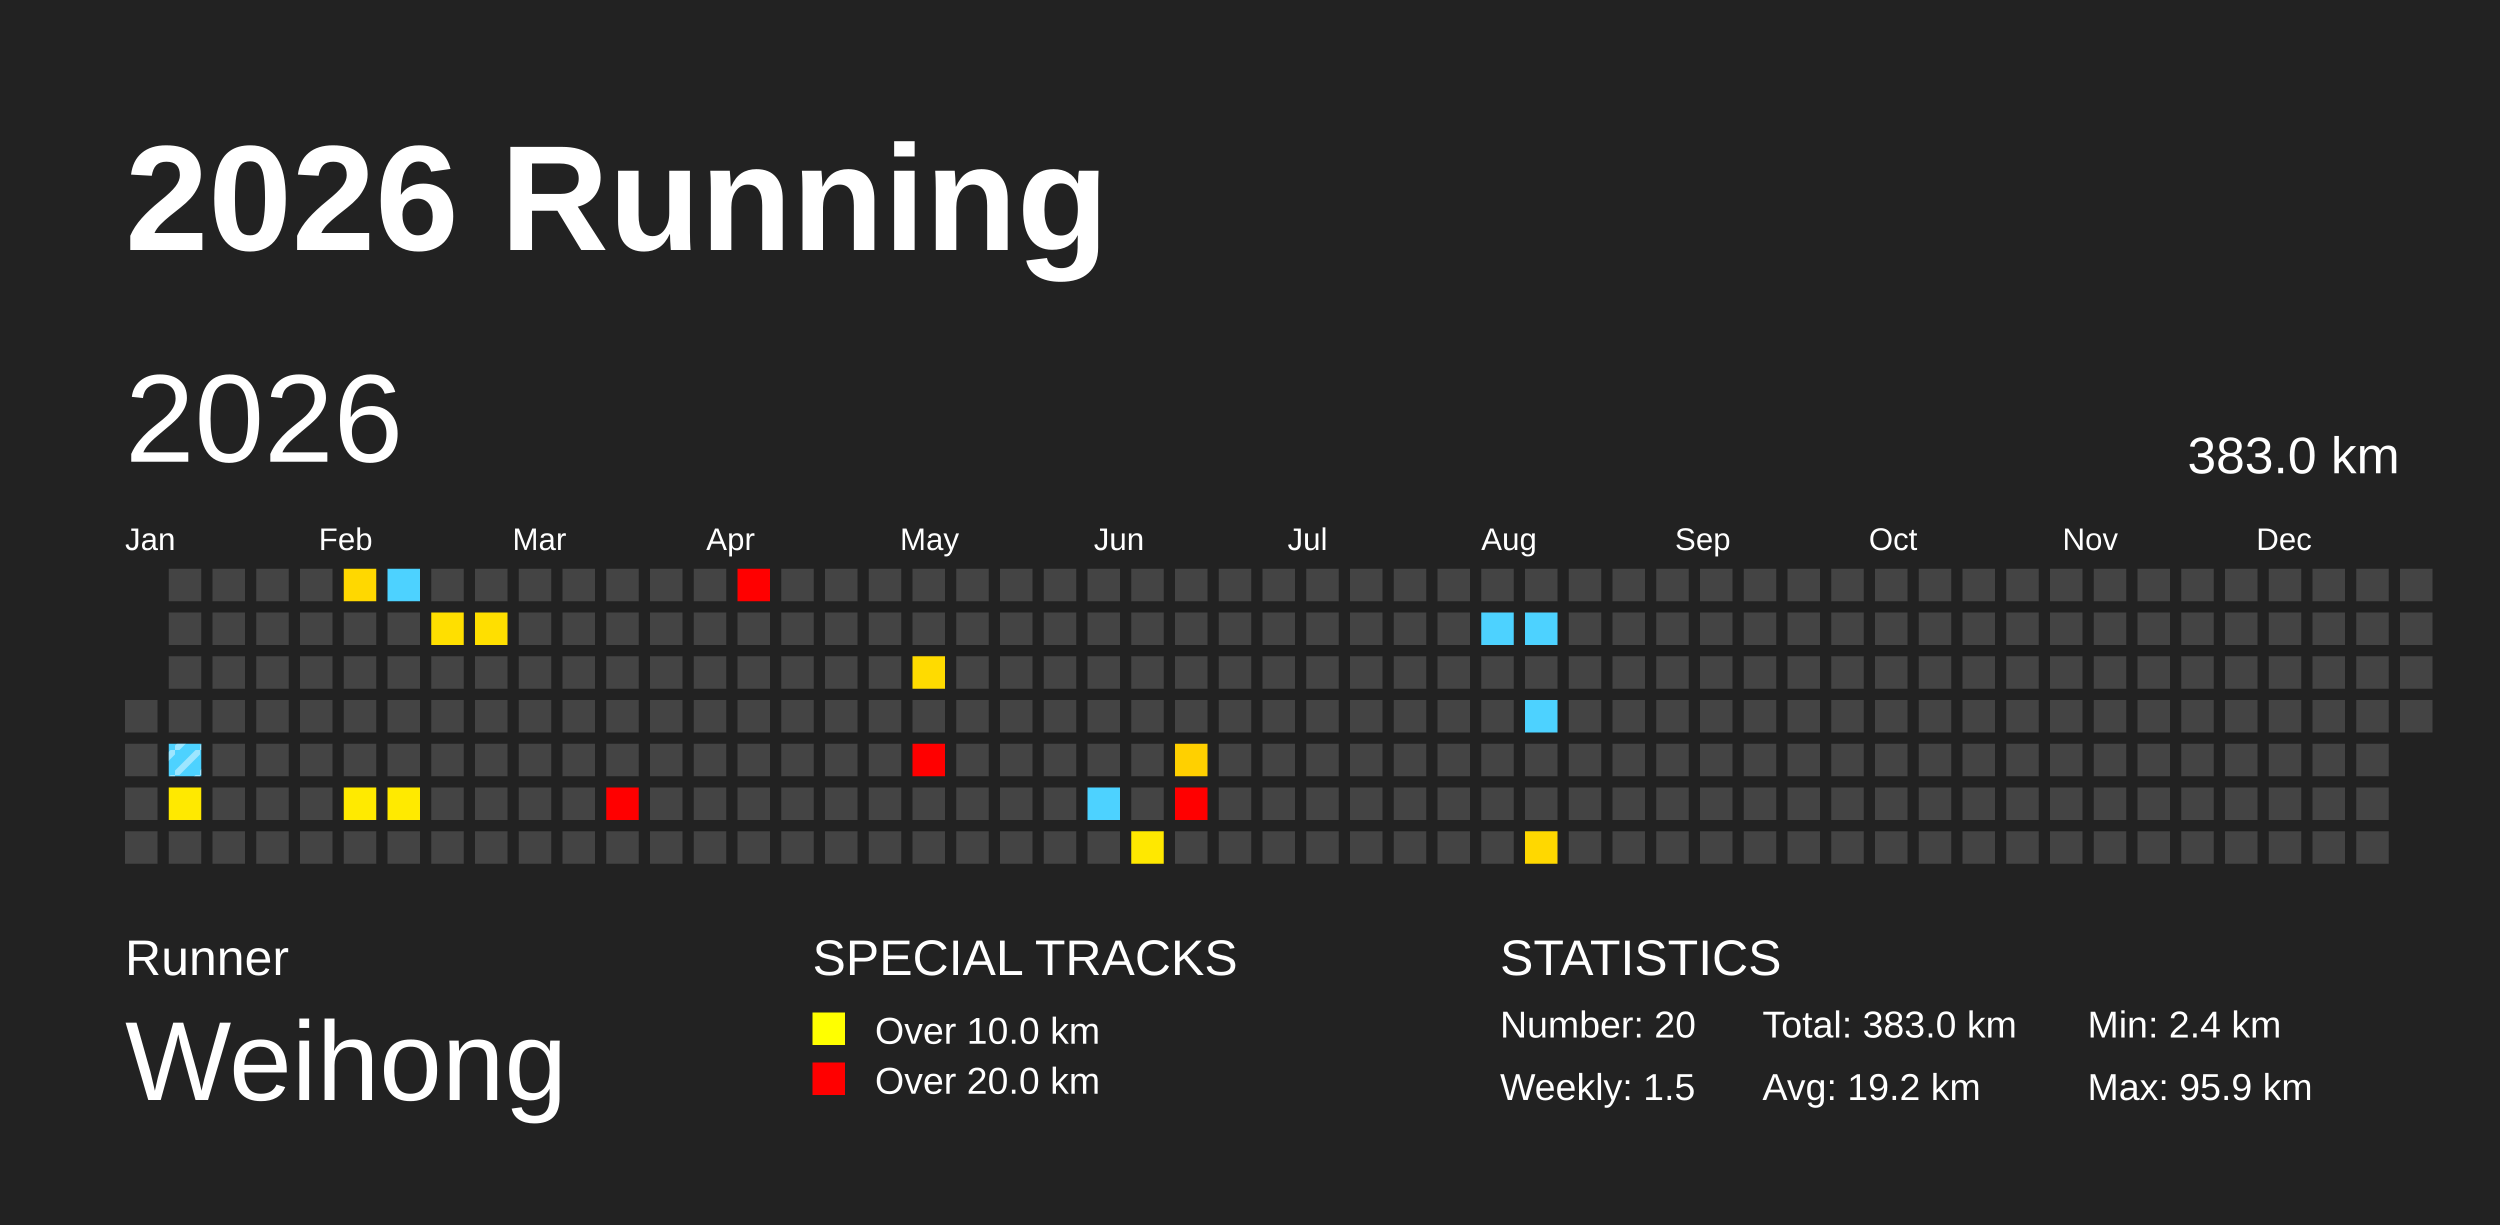
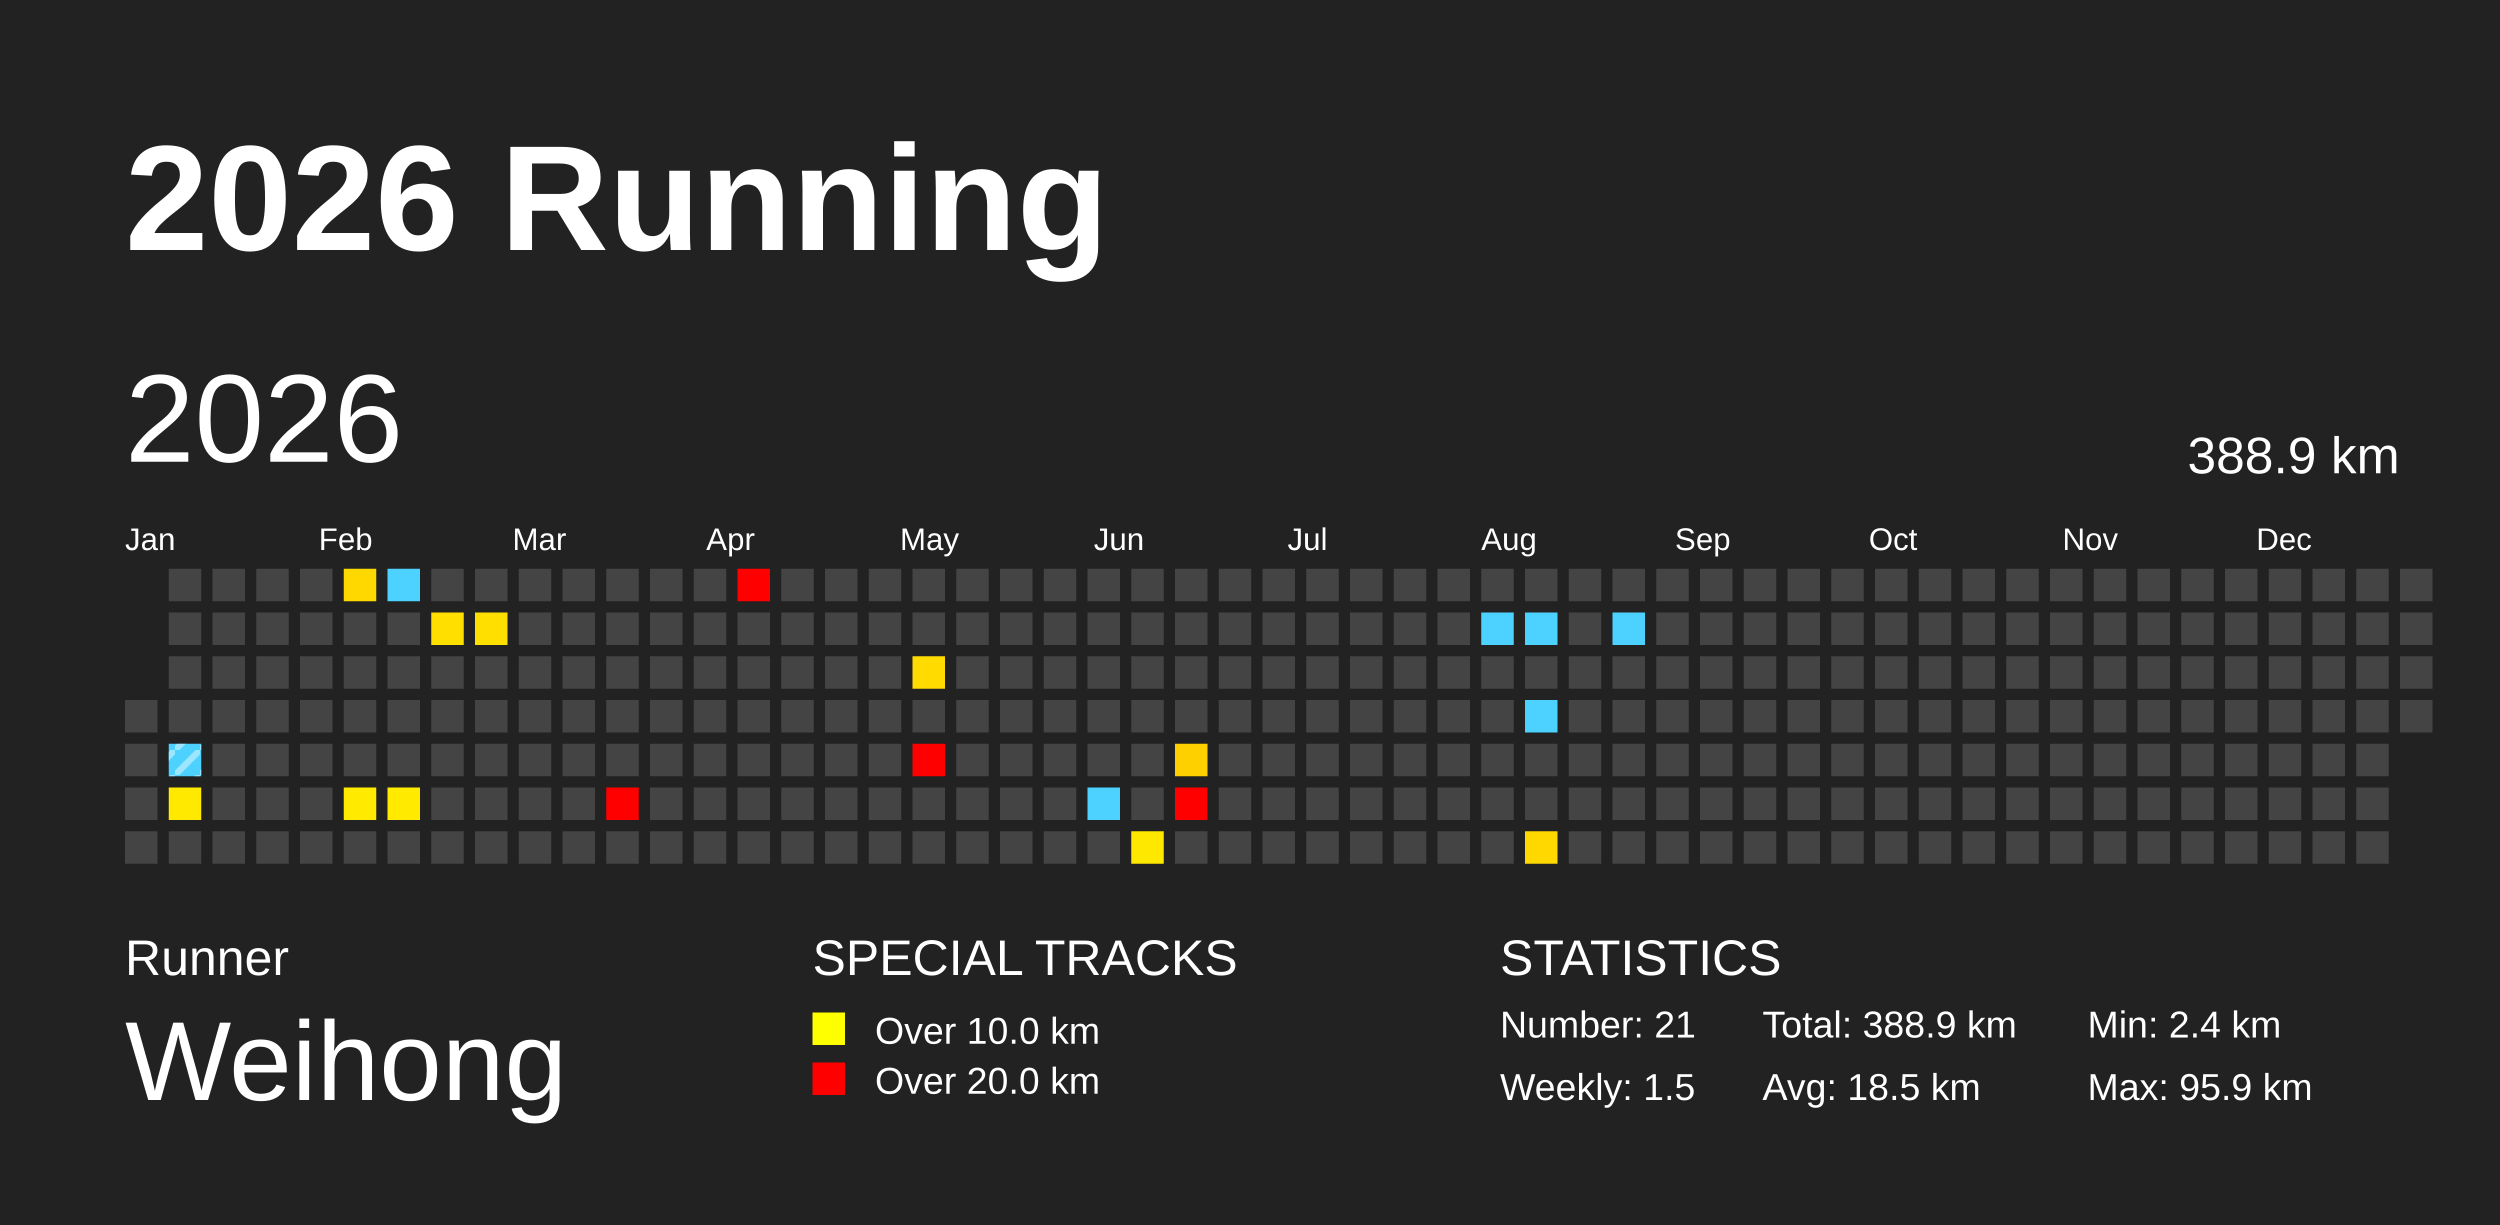
<svg xmlns="http://www.w3.org/2000/svg" baseProfile="full" height="98mm" version="1.1" viewBox="0,0,200,98" width="200mm">
  <defs>
    <pattern height="2" id="indoor-stripe" patternUnits="userSpaceOnUse" width="2">
      <line stroke="white" stroke-opacity="0.45" stroke-width="0.5" x1="0" x2="2" y1="2" y2="0" />
    </pattern>
  </defs>
  <rect fill="#222222" height="98" width="200" x="0" y="0" />
  <text fill="#FFFFFF" style="font-size:12px; font-family:Arial; font-weight:bold;" x="10" y="20">2026 Running</text>
  <text fill="#FFFFFF" style="font-size:4px; font-family:Arial" x="10" y="78">Runner</text>
  <text fill="#FFFFFF" style="font-size:9px; font-family:Arial" x="10" y="88">Weihong</text>
  <text fill="#FFFFFF" style="font-size:4px; font-family:Arial" x="65" y="78">SPECIAL TRACKS</text>
  <rect fill="yellow" height="2.6" width="2.6" x="65" y="81" />
  <text fill="#FFFFFF" style="font-size:3px; font-family:Arial" x="70" y="83.5">Over 10.0 km</text>
  <rect fill="red" height="2.6" width="2.6" x="65" y="85" />
  <text fill="#FFFFFF" style="font-size:3px; font-family:Arial" x="70" y="87.5">Over 20.0 km</text>
  <text fill="#FFFFFF" style="font-size:4px; font-family:Arial" x="120" y="78">STATISTICS</text>
-   <text fill="#FFFFFF" style="font-size:3px; font-family:Arial" x="120" y="83">Number: 20</text>
+   <text fill="#FFFFFF" style="font-size:3px; font-family:Arial" x="120" y="83">Number: 21</text>
  <text fill="#FFFFFF" style="font-size:3px; font-family:Arial" x="120" y="88">Weekly: 1.5</text>
-   <text fill="#FFFFFF" style="font-size:3px; font-family:Arial" x="141" y="83">Total: 383.0 km</text>
-   <text fill="#FFFFFF" style="font-size:3px; font-family:Arial" x="141" y="88">Avg: 19.2 km</text>
+   <text fill="#FFFFFF" style="font-size:3px; font-family:Arial" x="141" y="83">Total: 388.9 km</text>
+   <text fill="#FFFFFF" style="font-size:3px; font-family:Arial" x="141" y="88">Avg: 18.5 km</text>
  <text fill="#FFFFFF" style="font-size:3px; font-family:Arial" x="167" y="83">Min: 2.4 km</text>
  <text fill="#FFFFFF" style="font-size:3px; font-family:Arial" x="167" y="88">Max: 95.9 km</text>
  <text dominant-baseline="hanging" fill="#FFFFFF" style="font-size:10.0px; font-family:Arial;" x="10" y="30">2026</text>
-   <text dominant-baseline="hanging" fill="#FFFFFF" style="font-size:4.125px; font-family:Arial;" x="175" y="35">383.0 km</text>
+   <text dominant-baseline="hanging" fill="#FFFFFF" style="font-size:4.125px; font-family:Arial;" x="175" y="35">388.9 km</text>
  <text fill="#FFFFFF" style="font-size:2.5px; font-family:Arial" x="10.0" y="44">Jan</text>
  <text fill="#FFFFFF" style="font-size:2.5px; font-family:Arial" x="25.5" y="44">Feb</text>
  <text fill="#FFFFFF" style="font-size:2.5px; font-family:Arial" x="41.0" y="44">Mar</text>
  <text fill="#FFFFFF" style="font-size:2.5px; font-family:Arial" x="56.5" y="44">Apr</text>
  <text fill="#FFFFFF" style="font-size:2.5px; font-family:Arial" x="72.0" y="44">May</text>
  <text fill="#FFFFFF" style="font-size:2.5px; font-family:Arial" x="87.5" y="44">Jun</text>
  <text fill="#FFFFFF" style="font-size:2.5px; font-family:Arial" x="103.0" y="44">Jul</text>
  <text fill="#FFFFFF" style="font-size:2.5px; font-family:Arial" x="118.5" y="44">Aug</text>
  <text fill="#FFFFFF" style="font-size:2.5px; font-family:Arial" x="134.0" y="44">Sep</text>
  <text fill="#FFFFFF" style="font-size:2.5px; font-family:Arial" x="149.5" y="44">Oct</text>
  <text fill="#FFFFFF" style="font-size:2.5px; font-family:Arial" x="165.0" y="44">Nov</text>
  <text fill="#FFFFFF" style="font-size:2.5px; font-family:Arial" x="180.5" y="44">Dec</text>
  <rect fill="#444444" height="2.6" width="2.6" x="10.0" y="56.0" />
  <rect fill="#444444" height="2.6" width="2.6" x="10.0" y="59.5" />
  <rect fill="#444444" height="2.6" width="2.6" x="10.0" y="63.0" />
  <rect fill="#444444" height="2.6" width="2.6" x="10.0" y="66.5" />
  <rect fill="#444444" height="2.6" width="2.6" x="13.5" y="45.5" />
  <rect fill="#444444" height="2.6" width="2.6" x="13.5" y="49.0" />
  <rect fill="#444444" height="2.6" width="2.6" x="13.5" y="52.5" />
  <rect fill="#444444" height="2.6" width="2.6" x="13.5" y="56.0" />
  <rect fill="#4dd2ff" height="2.6" width="2.6" x="13.5" y="59.5" />
  <rect fill="url(#indoor-stripe)" height="2.6" style="pointer-events: none;" width="2.6" x="13.5" y="59.5" />
  <rect fill="#ffe900" height="2.6" width="2.6" x="13.5" y="63.0" />
  <rect fill="#444444" height="2.6" width="2.6" x="13.5" y="66.5" />
  <rect fill="#444444" height="2.6" width="2.6" x="17.0" y="45.5" />
  <rect fill="#444444" height="2.6" width="2.6" x="17.0" y="49.0" />
  <rect fill="#444444" height="2.6" width="2.6" x="17.0" y="52.5" />
  <rect fill="#444444" height="2.6" width="2.6" x="17.0" y="56.0" />
  <rect fill="#444444" height="2.6" width="2.6" x="17.0" y="59.5" />
  <rect fill="#444444" height="2.6" width="2.6" x="17.0" y="63.0" />
  <rect fill="#444444" height="2.6" width="2.6" x="17.0" y="66.5" />
  <rect fill="#444444" height="2.6" width="2.6" x="20.5" y="45.5" />
  <rect fill="#444444" height="2.6" width="2.6" x="20.5" y="49.0" />
  <rect fill="#444444" height="2.6" width="2.6" x="20.5" y="52.5" />
  <rect fill="#444444" height="2.6" width="2.6" x="20.5" y="56.0" />
  <rect fill="#444444" height="2.6" width="2.6" x="20.5" y="59.5" />
  <rect fill="#444444" height="2.6" width="2.6" x="20.5" y="63.0" />
  <rect fill="#444444" height="2.6" width="2.6" x="20.5" y="66.5" />
  <rect fill="#444444" height="2.6" width="2.6" x="24.0" y="45.5" />
  <rect fill="#444444" height="2.6" width="2.6" x="24.0" y="49.0" />
  <rect fill="#444444" height="2.6" width="2.6" x="24.0" y="52.5" />
  <rect fill="#444444" height="2.6" width="2.6" x="24.0" y="56.0" />
  <rect fill="#444444" height="2.6" width="2.6" x="24.0" y="59.5" />
  <rect fill="#444444" height="2.6" width="2.6" x="24.0" y="63.0" />
  <rect fill="#444444" height="2.6" width="2.6" x="24.0" y="66.5" />
  <rect fill="#ffd800" height="2.6" width="2.6" x="27.5" y="45.5" />
  <rect fill="#444444" height="2.6" width="2.6" x="27.5" y="49.0" />
  <rect fill="#444444" height="2.6" width="2.6" x="27.5" y="52.5" />
  <rect fill="#444444" height="2.6" width="2.6" x="27.5" y="56.0" />
  <rect fill="#444444" height="2.6" width="2.6" x="27.5" y="59.5" />
  <rect fill="#ffea00" height="2.6" width="2.6" x="27.5" y="63.0" />
  <rect fill="#444444" height="2.6" width="2.6" x="27.5" y="66.5" />
  <rect fill="#4dd2ff" height="2.6" width="2.6" x="31.0" y="45.5" />
  <rect fill="#444444" height="2.6" width="2.6" x="31.0" y="49.0" />
  <rect fill="#444444" height="2.6" width="2.6" x="31.0" y="52.5" />
  <rect fill="#444444" height="2.6" width="2.6" x="31.0" y="56.0" />
  <rect fill="#444444" height="2.6" width="2.6" x="31.0" y="59.5" />
  <rect fill="#ffea00" height="2.6" width="2.6" x="31.0" y="63.0" />
  <rect fill="#444444" height="2.6" width="2.6" x="31.0" y="66.5" />
  <rect fill="#444444" height="2.6" width="2.6" x="34.5" y="45.5" />
  <rect fill="#ffdf00" height="2.6" width="2.6" x="34.5" y="49.0" />
  <rect fill="#444444" height="2.6" width="2.6" x="34.5" y="52.5" />
  <rect fill="#444444" height="2.6" width="2.6" x="34.5" y="56.0" />
  <rect fill="#444444" height="2.6" width="2.6" x="34.5" y="59.5" />
  <rect fill="#444444" height="2.6" width="2.6" x="34.5" y="63.0" />
  <rect fill="#444444" height="2.6" width="2.6" x="34.5" y="66.5" />
  <rect fill="#444444" height="2.6" width="2.6" x="38.0" y="45.5" />
  <rect fill="#ffdf00" height="2.6" width="2.6" x="38.0" y="49.0" />
  <rect fill="#444444" height="2.6" width="2.6" x="38.0" y="52.5" />
  <rect fill="#444444" height="2.6" width="2.6" x="38.0" y="56.0" />
  <rect fill="#444444" height="2.6" width="2.6" x="38.0" y="59.5" />
  <rect fill="#444444" height="2.6" width="2.6" x="38.0" y="63.0" />
  <rect fill="#444444" height="2.6" width="2.6" x="38.0" y="66.5" />
  <rect fill="#444444" height="2.6" width="2.6" x="41.5" y="45.5" />
  <rect fill="#444444" height="2.6" width="2.6" x="41.5" y="49.0" />
  <rect fill="#444444" height="2.6" width="2.6" x="41.5" y="52.5" />
  <rect fill="#444444" height="2.6" width="2.6" x="41.5" y="56.0" />
  <rect fill="#444444" height="2.6" width="2.6" x="41.5" y="59.5" />
  <rect fill="#444444" height="2.6" width="2.6" x="41.5" y="63.0" />
  <rect fill="#444444" height="2.6" width="2.6" x="41.5" y="66.5" />
  <rect fill="#444444" height="2.6" width="2.6" x="45.0" y="45.5" />
  <rect fill="#444444" height="2.6" width="2.6" x="45.0" y="49.0" />
  <rect fill="#444444" height="2.6" width="2.6" x="45.0" y="52.5" />
  <rect fill="#444444" height="2.6" width="2.6" x="45.0" y="56.0" />
  <rect fill="#444444" height="2.6" width="2.6" x="45.0" y="59.5" />
  <rect fill="#444444" height="2.6" width="2.6" x="45.0" y="63.0" />
  <rect fill="#444444" height="2.6" width="2.6" x="45.0" y="66.5" />
  <rect fill="#444444" height="2.6" width="2.6" x="48.5" y="45.5" />
  <rect fill="#444444" height="2.6" width="2.6" x="48.5" y="49.0" />
  <rect fill="#444444" height="2.6" width="2.6" x="48.5" y="52.5" />
  <rect fill="#444444" height="2.6" width="2.6" x="48.5" y="56.0" />
  <rect fill="#444444" height="2.6" width="2.6" x="48.5" y="59.5" />
  <rect fill="red" height="2.6" width="2.6" x="48.5" y="63.0" />
  <rect fill="#444444" height="2.6" width="2.6" x="48.5" y="66.5" />
  <rect fill="#444444" height="2.6" width="2.6" x="52.0" y="45.5" />
  <rect fill="#444444" height="2.6" width="2.6" x="52.0" y="49.0" />
  <rect fill="#444444" height="2.6" width="2.6" x="52.0" y="52.5" />
  <rect fill="#444444" height="2.6" width="2.6" x="52.0" y="56.0" />
  <rect fill="#444444" height="2.6" width="2.6" x="52.0" y="59.5" />
  <rect fill="#444444" height="2.6" width="2.6" x="52.0" y="63.0" />
  <rect fill="#444444" height="2.6" width="2.6" x="52.0" y="66.5" />
  <rect fill="#444444" height="2.6" width="2.6" x="55.5" y="45.5" />
  <rect fill="#444444" height="2.6" width="2.6" x="55.5" y="49.0" />
  <rect fill="#444444" height="2.6" width="2.6" x="55.5" y="52.5" />
  <rect fill="#444444" height="2.6" width="2.6" x="55.5" y="56.0" />
  <rect fill="#444444" height="2.6" width="2.6" x="55.5" y="59.5" />
  <rect fill="#444444" height="2.6" width="2.6" x="55.5" y="63.0" />
  <rect fill="#444444" height="2.6" width="2.6" x="55.5" y="66.5" />
  <rect fill="red" height="2.6" width="2.6" x="59.0" y="45.5" />
  <rect fill="#444444" height="2.6" width="2.6" x="59.0" y="49.0" />
  <rect fill="#444444" height="2.6" width="2.6" x="59.0" y="52.5" />
  <rect fill="#444444" height="2.6" width="2.6" x="59.0" y="56.0" />
  <rect fill="#444444" height="2.6" width="2.6" x="59.0" y="59.5" />
  <rect fill="#444444" height="2.6" width="2.6" x="59.0" y="63.0" />
  <rect fill="#444444" height="2.6" width="2.6" x="59.0" y="66.5" />
  <rect fill="#444444" height="2.6" width="2.6" x="62.5" y="45.5" />
  <rect fill="#444444" height="2.6" width="2.6" x="62.5" y="49.0" />
  <rect fill="#444444" height="2.6" width="2.6" x="62.5" y="52.5" />
  <rect fill="#444444" height="2.6" width="2.6" x="62.5" y="56.0" />
  <rect fill="#444444" height="2.6" width="2.6" x="62.5" y="59.5" />
  <rect fill="#444444" height="2.6" width="2.6" x="62.5" y="63.0" />
  <rect fill="#444444" height="2.6" width="2.6" x="62.5" y="66.5" />
  <rect fill="#444444" height="2.6" width="2.6" x="66.0" y="45.5" />
  <rect fill="#444444" height="2.6" width="2.6" x="66.0" y="49.0" />
  <rect fill="#444444" height="2.6" width="2.6" x="66.0" y="52.5" />
  <rect fill="#444444" height="2.6" width="2.6" x="66.0" y="56.0" />
  <rect fill="#444444" height="2.6" width="2.6" x="66.0" y="59.5" />
  <rect fill="#444444" height="2.6" width="2.6" x="66.0" y="63.0" />
  <rect fill="#444444" height="2.6" width="2.6" x="66.0" y="66.5" />
  <rect fill="#444444" height="2.6" width="2.6" x="69.5" y="45.5" />
  <rect fill="#444444" height="2.6" width="2.6" x="69.5" y="49.0" />
  <rect fill="#444444" height="2.6" width="2.6" x="69.5" y="52.5" />
  <rect fill="#444444" height="2.6" width="2.6" x="69.5" y="56.0" />
  <rect fill="#444444" height="2.6" width="2.6" x="69.5" y="59.5" />
  <rect fill="#444444" height="2.6" width="2.6" x="69.5" y="63.0" />
  <rect fill="#444444" height="2.6" width="2.6" x="69.5" y="66.5" />
  <rect fill="#444444" height="2.6" width="2.6" x="73.0" y="45.5" />
  <rect fill="#444444" height="2.6" width="2.6" x="73.0" y="49.0" />
  <rect fill="#ffdb00" height="2.6" width="2.6" x="73.0" y="52.5" />
  <rect fill="#444444" height="2.6" width="2.6" x="73.0" y="56.0" />
  <rect fill="red" height="2.6" width="2.6" x="73.0" y="59.5" />
  <rect fill="#444444" height="2.6" width="2.6" x="73.0" y="63.0" />
  <rect fill="#444444" height="2.6" width="2.6" x="73.0" y="66.5" />
  <rect fill="#444444" height="2.6" width="2.6" x="76.5" y="45.5" />
  <rect fill="#444444" height="2.6" width="2.6" x="76.5" y="49.0" />
  <rect fill="#444444" height="2.6" width="2.6" x="76.5" y="52.5" />
  <rect fill="#444444" height="2.6" width="2.6" x="76.5" y="56.0" />
  <rect fill="#444444" height="2.6" width="2.6" x="76.5" y="59.5" />
  <rect fill="#444444" height="2.6" width="2.6" x="76.5" y="63.0" />
  <rect fill="#444444" height="2.6" width="2.6" x="76.5" y="66.5" />
  <rect fill="#444444" height="2.6" width="2.6" x="80.0" y="45.5" />
  <rect fill="#444444" height="2.6" width="2.6" x="80.0" y="49.0" />
  <rect fill="#444444" height="2.6" width="2.6" x="80.0" y="52.5" />
  <rect fill="#444444" height="2.6" width="2.6" x="80.0" y="56.0" />
  <rect fill="#444444" height="2.6" width="2.6" x="80.0" y="59.5" />
  <rect fill="#444444" height="2.6" width="2.6" x="80.0" y="63.0" />
  <rect fill="#444444" height="2.6" width="2.6" x="80.0" y="66.5" />
  <rect fill="#444444" height="2.6" width="2.6" x="83.5" y="45.5" />
  <rect fill="#444444" height="2.6" width="2.6" x="83.5" y="49.0" />
  <rect fill="#444444" height="2.6" width="2.6" x="83.5" y="52.5" />
  <rect fill="#444444" height="2.6" width="2.6" x="83.5" y="56.0" />
  <rect fill="#444444" height="2.6" width="2.6" x="83.5" y="59.5" />
  <rect fill="#444444" height="2.6" width="2.6" x="83.5" y="63.0" />
  <rect fill="#444444" height="2.6" width="2.6" x="83.5" y="66.5" />
  <rect fill="#444444" height="2.6" width="2.6" x="87.0" y="45.5" />
  <rect fill="#444444" height="2.6" width="2.6" x="87.0" y="49.0" />
  <rect fill="#444444" height="2.6" width="2.6" x="87.0" y="52.5" />
  <rect fill="#444444" height="2.6" width="2.6" x="87.0" y="56.0" />
  <rect fill="#444444" height="2.6" width="2.6" x="87.0" y="59.5" />
  <rect fill="#4dd2ff" height="2.6" width="2.6" x="87.0" y="63.0" />
  <rect fill="#444444" height="2.6" width="2.6" x="87.0" y="66.5" />
  <rect fill="#444444" height="2.6" width="2.6" x="90.5" y="45.5" />
  <rect fill="#444444" height="2.6" width="2.6" x="90.5" y="49.0" />
  <rect fill="#444444" height="2.6" width="2.6" x="90.5" y="52.5" />
  <rect fill="#444444" height="2.6" width="2.6" x="90.5" y="56.0" />
  <rect fill="#444444" height="2.6" width="2.6" x="90.5" y="59.5" />
  <rect fill="#444444" height="2.6" width="2.6" x="90.5" y="63.0" />
  <rect fill="#ffe800" height="2.6" width="2.6" x="90.5" y="66.5" />
  <rect fill="#444444" height="2.6" width="2.6" x="94.0" y="45.5" />
  <rect fill="#444444" height="2.6" width="2.6" x="94.0" y="49.0" />
  <rect fill="#444444" height="2.6" width="2.6" x="94.0" y="52.5" />
  <rect fill="#444444" height="2.6" width="2.6" x="94.0" y="56.0" />
  <rect fill="#ffd000" height="2.6" width="2.6" x="94.0" y="59.5" />
  <rect fill="red" height="2.6" width="2.6" x="94.0" y="63.0" />
  <rect fill="#444444" height="2.6" width="2.6" x="94.0" y="66.5" />
  <rect fill="#444444" height="2.6" width="2.6" x="97.5" y="45.5" />
  <rect fill="#444444" height="2.6" width="2.6" x="97.5" y="49.0" />
  <rect fill="#444444" height="2.6" width="2.6" x="97.5" y="52.5" />
  <rect fill="#444444" height="2.6" width="2.6" x="97.5" y="56.0" />
  <rect fill="#444444" height="2.6" width="2.6" x="97.5" y="59.5" />
  <rect fill="#444444" height="2.6" width="2.6" x="97.5" y="63.0" />
  <rect fill="#444444" height="2.6" width="2.6" x="97.5" y="66.5" />
  <rect fill="#444444" height="2.6" width="2.6" x="101.0" y="45.5" />
  <rect fill="#444444" height="2.6" width="2.6" x="101.0" y="49.0" />
  <rect fill="#444444" height="2.6" width="2.6" x="101.0" y="52.5" />
  <rect fill="#444444" height="2.6" width="2.6" x="101.0" y="56.0" />
  <rect fill="#444444" height="2.6" width="2.6" x="101.0" y="59.5" />
  <rect fill="#444444" height="2.6" width="2.6" x="101.0" y="63.0" />
  <rect fill="#444444" height="2.6" width="2.6" x="101.0" y="66.5" />
  <rect fill="#444444" height="2.6" width="2.6" x="104.5" y="45.5" />
  <rect fill="#444444" height="2.6" width="2.6" x="104.5" y="49.0" />
  <rect fill="#444444" height="2.6" width="2.6" x="104.5" y="52.5" />
  <rect fill="#444444" height="2.6" width="2.6" x="104.5" y="56.0" />
  <rect fill="#444444" height="2.6" width="2.6" x="104.5" y="59.5" />
  <rect fill="#444444" height="2.6" width="2.6" x="104.5" y="63.0" />
  <rect fill="#444444" height="2.6" width="2.6" x="104.5" y="66.5" />
  <rect fill="#444444" height="2.6" width="2.6" x="108.0" y="45.5" />
  <rect fill="#444444" height="2.6" width="2.6" x="108.0" y="49.0" />
  <rect fill="#444444" height="2.6" width="2.6" x="108.0" y="52.5" />
  <rect fill="#444444" height="2.6" width="2.6" x="108.0" y="56.0" />
  <rect fill="#444444" height="2.6" width="2.6" x="108.0" y="59.5" />
  <rect fill="#444444" height="2.6" width="2.6" x="108.0" y="63.0" />
  <rect fill="#444444" height="2.6" width="2.6" x="108.0" y="66.5" />
  <rect fill="#444444" height="2.6" width="2.6" x="111.5" y="45.5" />
  <rect fill="#444444" height="2.6" width="2.6" x="111.5" y="49.0" />
  <rect fill="#444444" height="2.6" width="2.6" x="111.5" y="52.5" />
  <rect fill="#444444" height="2.6" width="2.6" x="111.5" y="56.0" />
  <rect fill="#444444" height="2.6" width="2.6" x="111.5" y="59.5" />
  <rect fill="#444444" height="2.6" width="2.6" x="111.5" y="63.0" />
  <rect fill="#444444" height="2.6" width="2.6" x="111.5" y="66.5" />
  <rect fill="#444444" height="2.6" width="2.6" x="115.0" y="45.5" />
  <rect fill="#444444" height="2.6" width="2.6" x="115.0" y="49.0" />
  <rect fill="#444444" height="2.6" width="2.6" x="115.0" y="52.5" />
  <rect fill="#444444" height="2.6" width="2.6" x="115.0" y="56.0" />
  <rect fill="#444444" height="2.6" width="2.6" x="115.0" y="59.5" />
  <rect fill="#444444" height="2.6" width="2.6" x="115.0" y="63.0" />
  <rect fill="#444444" height="2.6" width="2.6" x="115.0" y="66.5" />
  <rect fill="#444444" height="2.6" width="2.6" x="118.5" y="45.5" />
  <rect fill="#4dd2ff" height="2.6" width="2.6" x="118.5" y="49.0" />
  <rect fill="#444444" height="2.6" width="2.6" x="118.5" y="52.5" />
  <rect fill="#444444" height="2.6" width="2.6" x="118.5" y="56.0" />
  <rect fill="#444444" height="2.6" width="2.6" x="118.5" y="59.5" />
  <rect fill="#444444" height="2.6" width="2.6" x="118.5" y="63.0" />
  <rect fill="#444444" height="2.6" width="2.6" x="118.5" y="66.5" />
  <rect fill="#444444" height="2.6" width="2.6" x="122.0" y="45.5" />
  <rect fill="#4dd2ff" height="2.6" width="2.6" x="122.0" y="49.0" />
  <rect fill="#444444" height="2.6" width="2.6" x="122.0" y="52.5" />
  <rect fill="#4dd2ff" height="2.6" width="2.6" x="122.0" y="56.0" />
  <rect fill="#444444" height="2.6" width="2.6" x="122.0" y="59.5" />
  <rect fill="#444444" height="2.6" width="2.6" x="122.0" y="63.0" />
  <rect fill="#ffd800" height="2.6" width="2.6" x="122.0" y="66.5" />
  <rect fill="#444444" height="2.6" width="2.6" x="125.5" y="45.5" />
  <rect fill="#444444" height="2.6" width="2.6" x="125.5" y="49.0" />
  <rect fill="#444444" height="2.6" width="2.6" x="125.5" y="52.5" />
  <rect fill="#444444" height="2.6" width="2.6" x="125.5" y="56.0" />
  <rect fill="#444444" height="2.6" width="2.6" x="125.5" y="59.5" />
  <rect fill="#444444" height="2.6" width="2.6" x="125.5" y="63.0" />
  <rect fill="#444444" height="2.6" width="2.6" x="125.5" y="66.5" />
  <rect fill="#444444" height="2.6" width="2.6" x="129.0" y="45.5" />
-   <rect fill="#444444" height="2.6" width="2.6" x="129.0" y="49.0" />
+   <rect fill="#4dd2ff" height="2.6" width="2.6" x="129.0" y="49.0" />
  <rect fill="#444444" height="2.6" width="2.6" x="129.0" y="52.5" />
  <rect fill="#444444" height="2.6" width="2.6" x="129.0" y="56.0" />
  <rect fill="#444444" height="2.6" width="2.6" x="129.0" y="59.5" />
  <rect fill="#444444" height="2.6" width="2.6" x="129.0" y="63.0" />
  <rect fill="#444444" height="2.6" width="2.6" x="129.0" y="66.5" />
  <rect fill="#444444" height="2.6" width="2.6" x="132.5" y="45.5" />
  <rect fill="#444444" height="2.6" width="2.6" x="132.5" y="49.0" />
  <rect fill="#444444" height="2.6" width="2.6" x="132.5" y="52.5" />
  <rect fill="#444444" height="2.6" width="2.6" x="132.5" y="56.0" />
  <rect fill="#444444" height="2.6" width="2.6" x="132.5" y="59.5" />
  <rect fill="#444444" height="2.6" width="2.6" x="132.5" y="63.0" />
  <rect fill="#444444" height="2.6" width="2.6" x="132.5" y="66.5" />
  <rect fill="#444444" height="2.6" width="2.6" x="136.0" y="45.5" />
  <rect fill="#444444" height="2.6" width="2.6" x="136.0" y="49.0" />
  <rect fill="#444444" height="2.6" width="2.6" x="136.0" y="52.5" />
  <rect fill="#444444" height="2.6" width="2.6" x="136.0" y="56.0" />
  <rect fill="#444444" height="2.6" width="2.6" x="136.0" y="59.5" />
  <rect fill="#444444" height="2.6" width="2.6" x="136.0" y="63.0" />
  <rect fill="#444444" height="2.6" width="2.6" x="136.0" y="66.5" />
  <rect fill="#444444" height="2.6" width="2.6" x="139.5" y="45.5" />
  <rect fill="#444444" height="2.6" width="2.6" x="139.5" y="49.0" />
  <rect fill="#444444" height="2.6" width="2.6" x="139.5" y="52.5" />
  <rect fill="#444444" height="2.6" width="2.6" x="139.5" y="56.0" />
  <rect fill="#444444" height="2.6" width="2.6" x="139.5" y="59.5" />
  <rect fill="#444444" height="2.6" width="2.6" x="139.5" y="63.0" />
  <rect fill="#444444" height="2.6" width="2.6" x="139.5" y="66.5" />
  <rect fill="#444444" height="2.6" width="2.6" x="143.0" y="45.5" />
  <rect fill="#444444" height="2.6" width="2.6" x="143.0" y="49.0" />
  <rect fill="#444444" height="2.6" width="2.6" x="143.0" y="52.5" />
  <rect fill="#444444" height="2.6" width="2.6" x="143.0" y="56.0" />
  <rect fill="#444444" height="2.6" width="2.6" x="143.0" y="59.5" />
  <rect fill="#444444" height="2.6" width="2.6" x="143.0" y="63.0" />
  <rect fill="#444444" height="2.6" width="2.6" x="143.0" y="66.5" />
  <rect fill="#444444" height="2.6" width="2.6" x="146.5" y="45.5" />
  <rect fill="#444444" height="2.6" width="2.6" x="146.5" y="49.0" />
  <rect fill="#444444" height="2.6" width="2.6" x="146.5" y="52.5" />
  <rect fill="#444444" height="2.6" width="2.6" x="146.5" y="56.0" />
  <rect fill="#444444" height="2.6" width="2.6" x="146.5" y="59.5" />
  <rect fill="#444444" height="2.6" width="2.6" x="146.5" y="63.0" />
  <rect fill="#444444" height="2.6" width="2.6" x="146.5" y="66.5" />
  <rect fill="#444444" height="2.6" width="2.6" x="150.0" y="45.5" />
  <rect fill="#444444" height="2.6" width="2.6" x="150.0" y="49.0" />
  <rect fill="#444444" height="2.6" width="2.6" x="150.0" y="52.5" />
  <rect fill="#444444" height="2.6" width="2.6" x="150.0" y="56.0" />
  <rect fill="#444444" height="2.6" width="2.6" x="150.0" y="59.5" />
  <rect fill="#444444" height="2.6" width="2.6" x="150.0" y="63.0" />
  <rect fill="#444444" height="2.6" width="2.6" x="150.0" y="66.5" />
  <rect fill="#444444" height="2.6" width="2.6" x="153.5" y="45.5" />
  <rect fill="#444444" height="2.6" width="2.6" x="153.5" y="49.0" />
  <rect fill="#444444" height="2.6" width="2.6" x="153.5" y="52.5" />
  <rect fill="#444444" height="2.6" width="2.6" x="153.5" y="56.0" />
  <rect fill="#444444" height="2.6" width="2.6" x="153.5" y="59.5" />
  <rect fill="#444444" height="2.6" width="2.6" x="153.5" y="63.0" />
  <rect fill="#444444" height="2.6" width="2.6" x="153.5" y="66.5" />
  <rect fill="#444444" height="2.6" width="2.6" x="157.0" y="45.5" />
  <rect fill="#444444" height="2.6" width="2.6" x="157.0" y="49.0" />
  <rect fill="#444444" height="2.6" width="2.6" x="157.0" y="52.5" />
  <rect fill="#444444" height="2.6" width="2.6" x="157.0" y="56.0" />
  <rect fill="#444444" height="2.6" width="2.6" x="157.0" y="59.5" />
  <rect fill="#444444" height="2.6" width="2.6" x="157.0" y="63.0" />
  <rect fill="#444444" height="2.6" width="2.6" x="157.0" y="66.5" />
  <rect fill="#444444" height="2.6" width="2.6" x="160.5" y="45.5" />
  <rect fill="#444444" height="2.6" width="2.6" x="160.5" y="49.0" />
  <rect fill="#444444" height="2.6" width="2.6" x="160.5" y="52.5" />
  <rect fill="#444444" height="2.6" width="2.6" x="160.5" y="56.0" />
  <rect fill="#444444" height="2.6" width="2.6" x="160.5" y="59.5" />
  <rect fill="#444444" height="2.6" width="2.6" x="160.5" y="63.0" />
  <rect fill="#444444" height="2.6" width="2.6" x="160.5" y="66.5" />
  <rect fill="#444444" height="2.6" width="2.6" x="164.0" y="45.5" />
  <rect fill="#444444" height="2.6" width="2.6" x="164.0" y="49.0" />
  <rect fill="#444444" height="2.6" width="2.6" x="164.0" y="52.5" />
  <rect fill="#444444" height="2.6" width="2.6" x="164.0" y="56.0" />
  <rect fill="#444444" height="2.6" width="2.6" x="164.0" y="59.5" />
  <rect fill="#444444" height="2.6" width="2.6" x="164.0" y="63.0" />
  <rect fill="#444444" height="2.6" width="2.6" x="164.0" y="66.5" />
  <rect fill="#444444" height="2.6" width="2.6" x="167.5" y="45.5" />
  <rect fill="#444444" height="2.6" width="2.6" x="167.5" y="49.0" />
  <rect fill="#444444" height="2.6" width="2.6" x="167.5" y="52.5" />
  <rect fill="#444444" height="2.6" width="2.6" x="167.5" y="56.0" />
  <rect fill="#444444" height="2.6" width="2.6" x="167.5" y="59.5" />
  <rect fill="#444444" height="2.6" width="2.6" x="167.5" y="63.0" />
  <rect fill="#444444" height="2.6" width="2.6" x="167.5" y="66.5" />
  <rect fill="#444444" height="2.6" width="2.6" x="171.0" y="45.5" />
  <rect fill="#444444" height="2.6" width="2.6" x="171.0" y="49.0" />
  <rect fill="#444444" height="2.6" width="2.6" x="171.0" y="52.5" />
  <rect fill="#444444" height="2.6" width="2.6" x="171.0" y="56.0" />
  <rect fill="#444444" height="2.6" width="2.6" x="171.0" y="59.5" />
  <rect fill="#444444" height="2.6" width="2.6" x="171.0" y="63.0" />
  <rect fill="#444444" height="2.6" width="2.6" x="171.0" y="66.5" />
  <rect fill="#444444" height="2.6" width="2.6" x="174.5" y="45.5" />
  <rect fill="#444444" height="2.6" width="2.6" x="174.5" y="49.0" />
  <rect fill="#444444" height="2.6" width="2.6" x="174.5" y="52.5" />
  <rect fill="#444444" height="2.6" width="2.6" x="174.5" y="56.0" />
  <rect fill="#444444" height="2.6" width="2.6" x="174.5" y="59.5" />
  <rect fill="#444444" height="2.6" width="2.6" x="174.5" y="63.0" />
  <rect fill="#444444" height="2.6" width="2.6" x="174.5" y="66.5" />
  <rect fill="#444444" height="2.6" width="2.6" x="178.0" y="45.5" />
  <rect fill="#444444" height="2.6" width="2.6" x="178.0" y="49.0" />
  <rect fill="#444444" height="2.6" width="2.6" x="178.0" y="52.5" />
  <rect fill="#444444" height="2.6" width="2.6" x="178.0" y="56.0" />
  <rect fill="#444444" height="2.6" width="2.6" x="178.0" y="59.5" />
  <rect fill="#444444" height="2.6" width="2.6" x="178.0" y="63.0" />
  <rect fill="#444444" height="2.6" width="2.6" x="178.0" y="66.5" />
  <rect fill="#444444" height="2.6" width="2.6" x="181.5" y="45.5" />
  <rect fill="#444444" height="2.6" width="2.6" x="181.5" y="49.0" />
  <rect fill="#444444" height="2.6" width="2.6" x="181.5" y="52.5" />
  <rect fill="#444444" height="2.6" width="2.6" x="181.5" y="56.0" />
  <rect fill="#444444" height="2.6" width="2.6" x="181.5" y="59.5" />
  <rect fill="#444444" height="2.6" width="2.6" x="181.5" y="63.0" />
  <rect fill="#444444" height="2.6" width="2.6" x="181.5" y="66.5" />
  <rect fill="#444444" height="2.6" width="2.6" x="185.0" y="45.5" />
  <rect fill="#444444" height="2.6" width="2.6" x="185.0" y="49.0" />
  <rect fill="#444444" height="2.6" width="2.6" x="185.0" y="52.5" />
  <rect fill="#444444" height="2.6" width="2.6" x="185.0" y="56.0" />
  <rect fill="#444444" height="2.6" width="2.6" x="185.0" y="59.5" />
  <rect fill="#444444" height="2.6" width="2.6" x="185.0" y="63.0" />
  <rect fill="#444444" height="2.6" width="2.6" x="185.0" y="66.5" />
  <rect fill="#444444" height="2.6" width="2.6" x="188.5" y="45.5" />
  <rect fill="#444444" height="2.6" width="2.6" x="188.5" y="49.0" />
  <rect fill="#444444" height="2.6" width="2.6" x="188.5" y="52.5" />
  <rect fill="#444444" height="2.6" width="2.6" x="188.5" y="56.0" />
  <rect fill="#444444" height="2.6" width="2.6" x="188.5" y="59.5" />
  <rect fill="#444444" height="2.6" width="2.6" x="188.5" y="63.0" />
  <rect fill="#444444" height="2.6" width="2.6" x="188.5" y="66.5" />
  <rect fill="#444444" height="2.6" width="2.6" x="192.0" y="45.5" />
  <rect fill="#444444" height="2.6" width="2.6" x="192.0" y="49.0" />
  <rect fill="#444444" height="2.6" width="2.6" x="192.0" y="52.5" />
  <rect fill="#444444" height="2.6" width="2.6" x="192.0" y="56.0" />
</svg>
